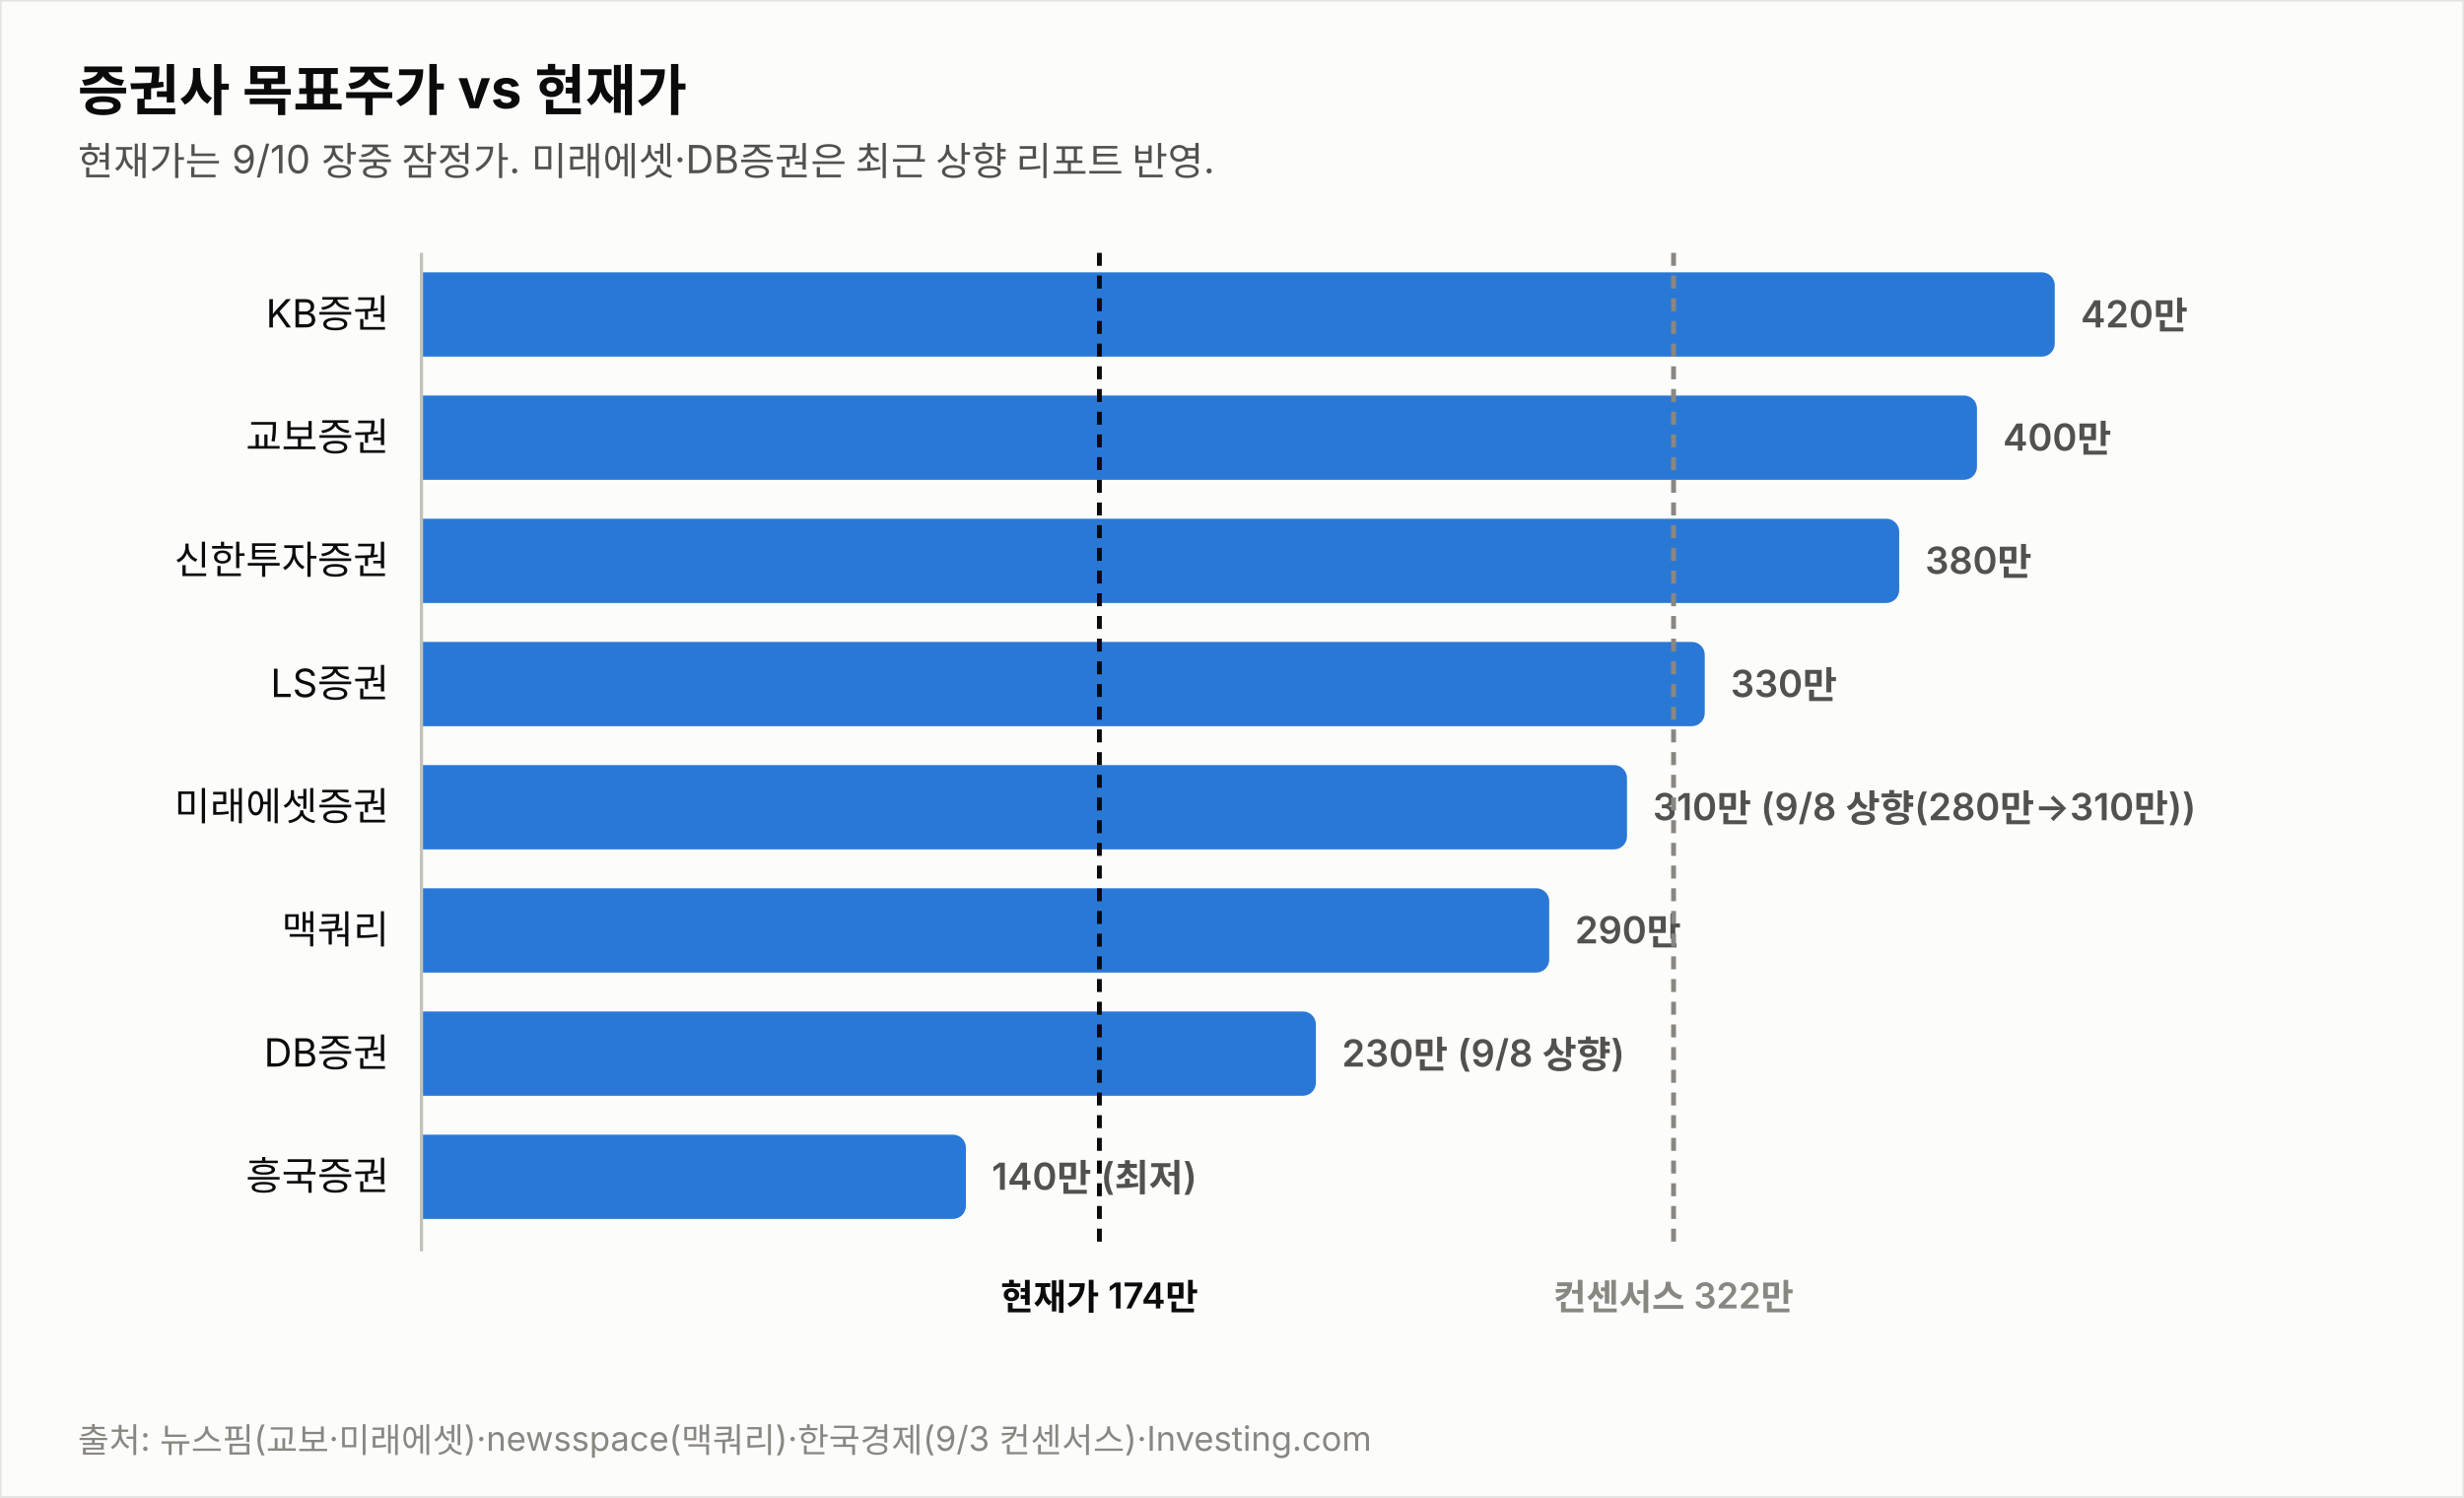
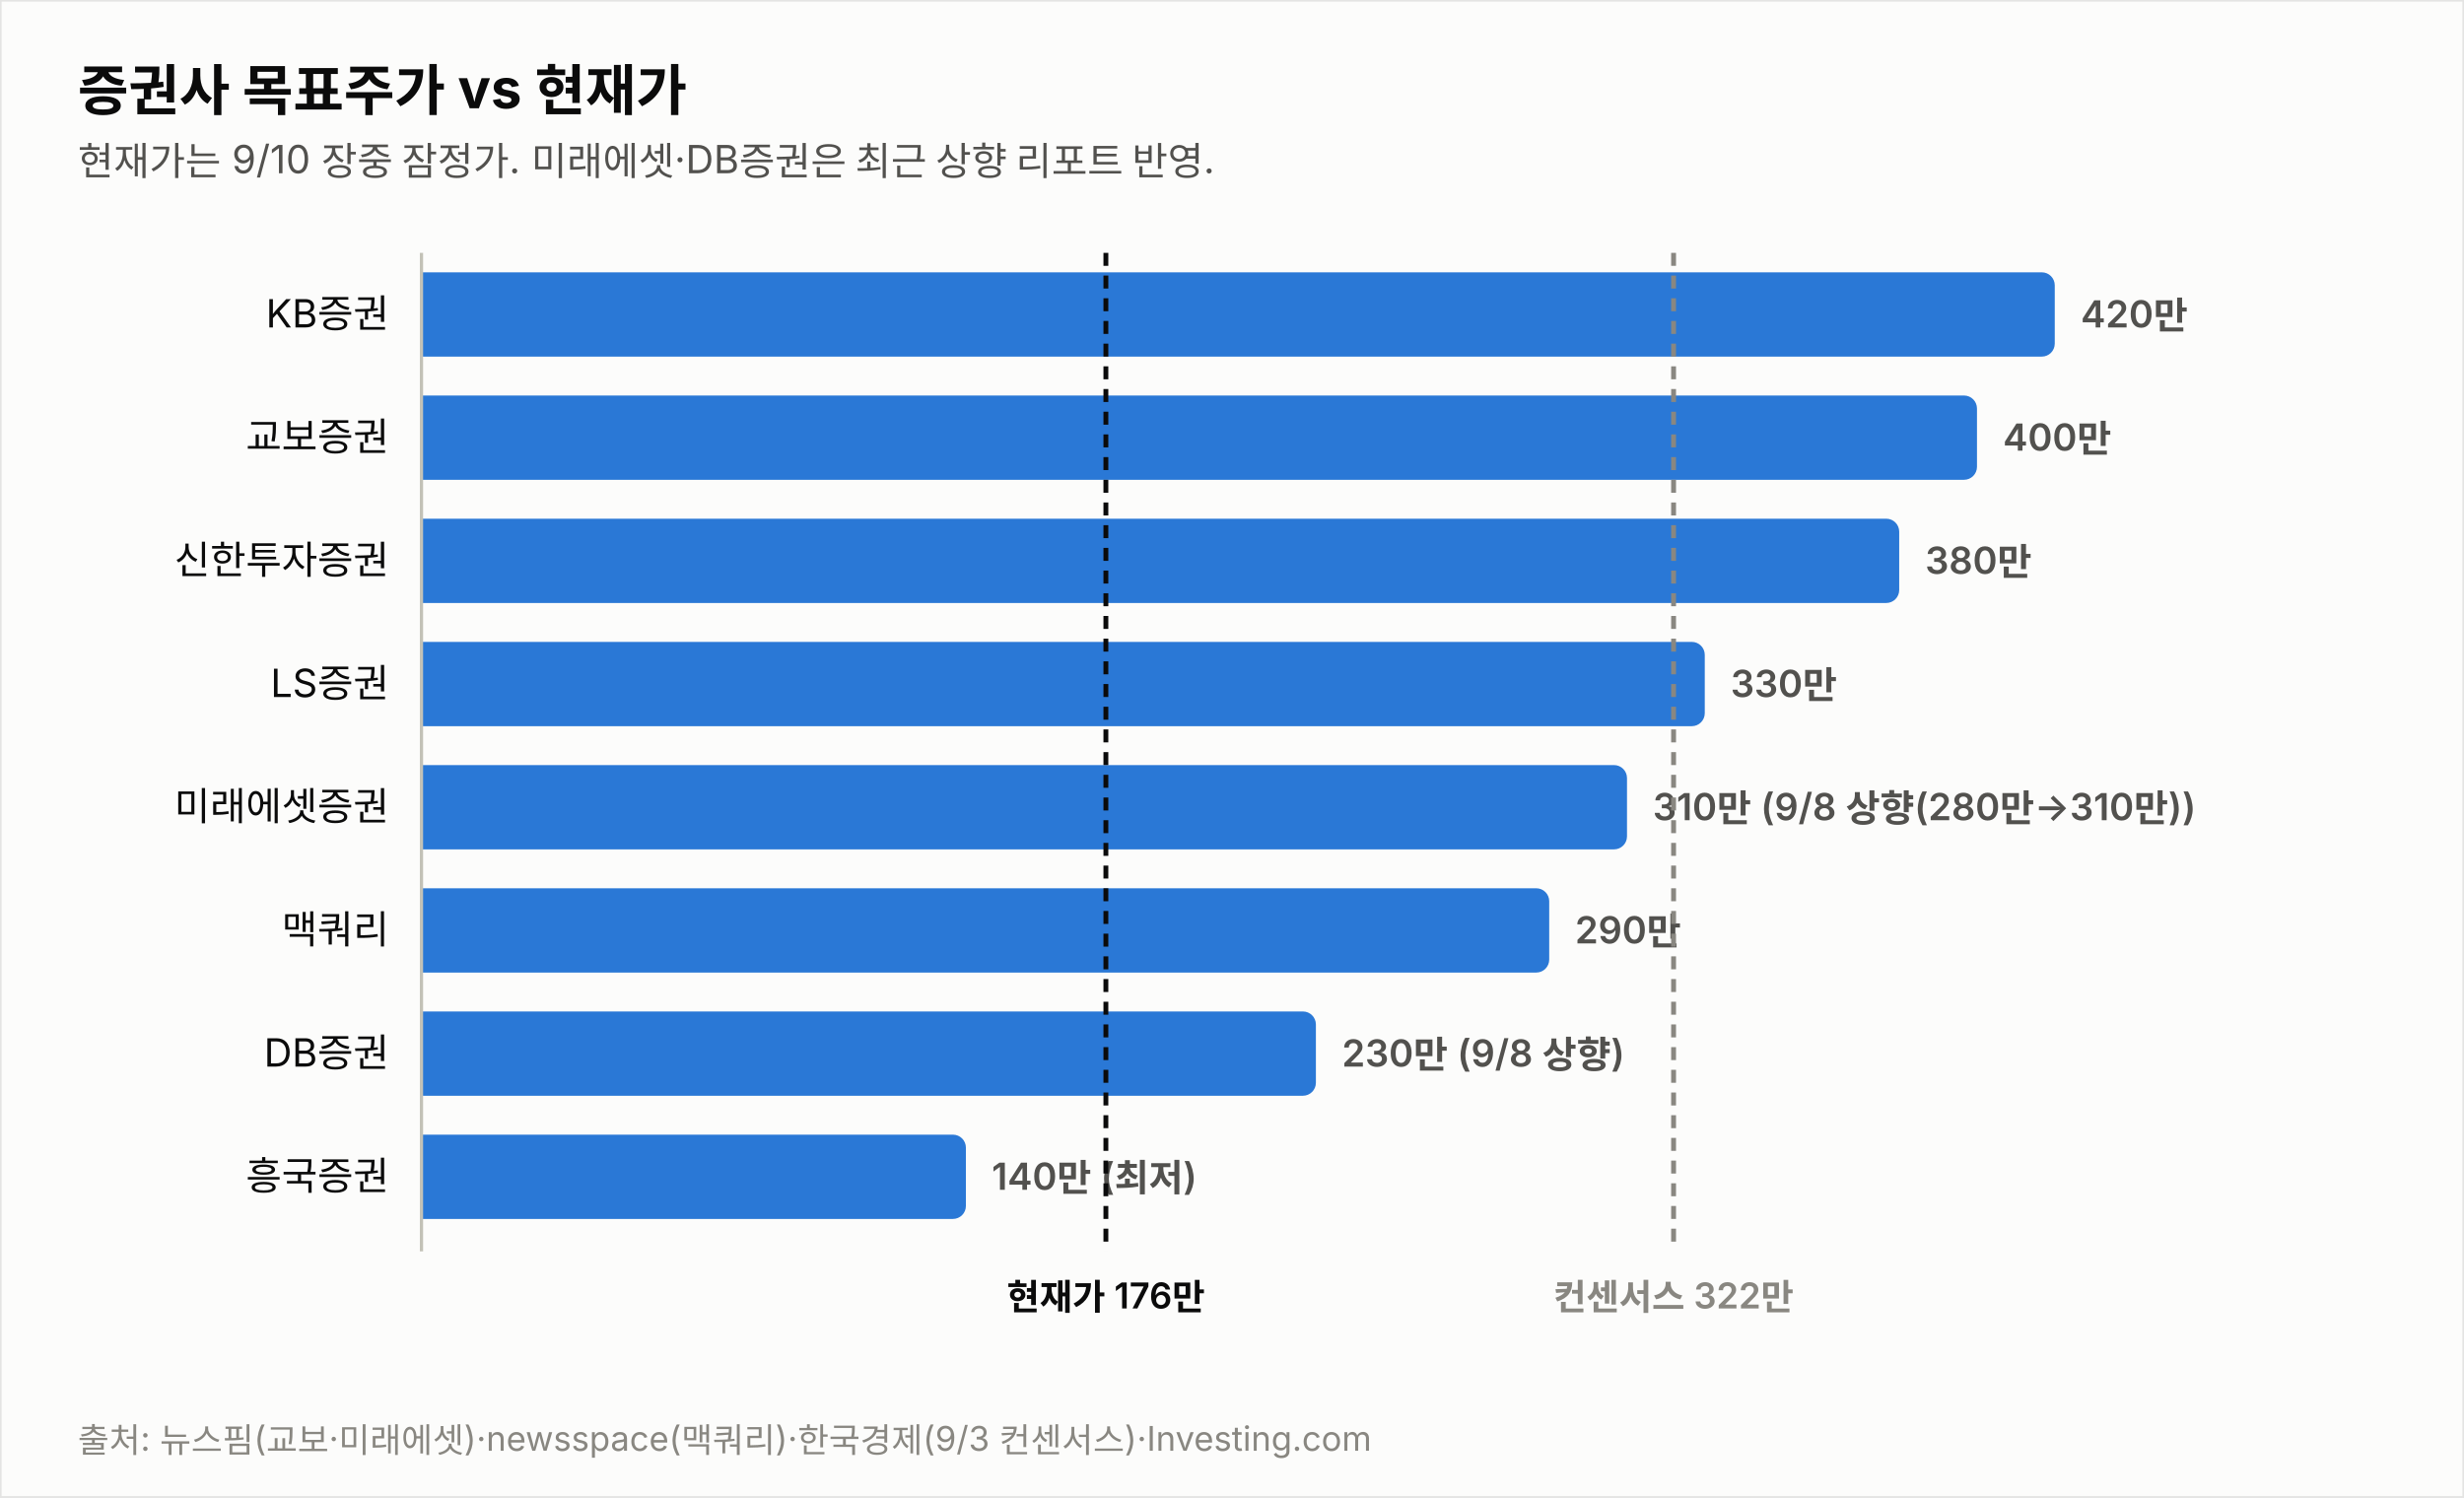
<svg xmlns="http://www.w3.org/2000/svg" width="760" height="462" viewBox="0 0 760 462" font-family="system-ui,-apple-system,&quot;Segoe UI&quot;,&quot;Malgun Gothic&quot;,&quot;Apple SD Gothic Neo&quot;,sans-serif">
  <rect width="760" height="462" fill="#fcfcfb" stroke="rgba(11,11,11,0.10)" />
  <text x="24" y="34" font-size="17" font-weight="700" fill="#0b0b0b">증권사 목표주가 vs 현재가</text>
  <text x="24" y="54" font-size="12" fill="#52514e">현재가는 9/10 장중 잠정가. 미래에셋·DB증권은 최근 상향 리포트 반영.</text>
  <text x="120" y="101.0" font-size="12" fill="#0b0b0b" text-anchor="end">KB증권</text>
  <path d="M130,84 h499.774 a4,4 0 0 1 4,4 v18 a4,4 0 0 1 -4,4 h-499.774 z" fill="#2a78d6" opacity="1.0" />
  <text x="641.8" y="101.0" font-size="11.5" font-weight="600" fill="#52514e" style="font-variant-numeric:tabular-nums">420만</text>
  <text x="120" y="139.0" font-size="12" fill="#0b0b0b" text-anchor="end">교보증권</text>
  <path d="M130,122 h475.784 a4,4 0 0 1 4,4 v18 a4,4 0 0 1 -4,4 h-475.784 z" fill="#2a78d6" opacity="1.0" />
  <text x="617.8" y="139.0" font-size="11.5" font-weight="600" fill="#52514e" style="font-variant-numeric:tabular-nums">400만</text>
  <text x="120" y="177.0" font-size="12" fill="#0b0b0b" text-anchor="end">신한투자증권</text>
  <path d="M130,160 h451.795 a4,4 0 0 1 4,4 v18 a4,4 0 0 1 -4,4 h-451.795 z" fill="#2a78d6" opacity="1.0" />
  <text x="593.8" y="177.0" font-size="11.5" font-weight="600" fill="#52514e" style="font-variant-numeric:tabular-nums">380만</text>
  <text x="120" y="215.0" font-size="12" fill="#0b0b0b" text-anchor="end">LS증권</text>
  <path d="M130,198 h391.822 a4,4 0 0 1 4,4 v18 a4,4 0 0 1 -4,4 h-391.822 z" fill="#2a78d6" opacity="1.0" />
  <text x="533.8" y="215.0" font-size="11.5" font-weight="600" fill="#52514e" style="font-variant-numeric:tabular-nums">330만</text>
  <text x="120" y="253.0" font-size="12" fill="#0b0b0b" text-anchor="end">미래에셋증권</text>
  <path d="M130,236 h367.833 a4,4 0 0 1 4,4 v18 a4,4 0 0 1 -4,4 h-367.833 z" fill="#2a78d6" opacity="1.0" />
  <text x="509.8" y="253.0" font-size="11.5" font-weight="600" fill="#52514e" style="font-variant-numeric:tabular-nums">310만 (9/8 상향(280만→310만))</text>
  <text x="120" y="291.0" font-size="12" fill="#0b0b0b" text-anchor="end">맥쿼리</text>
  <path d="M130,274 h343.844 a4,4 0 0 1 4,4 v18 a4,4 0 0 1 -4,4 h-343.844 z" fill="#2a78d6" opacity="1.0" />
  <text x="485.8" y="291.0" font-size="11.5" font-weight="600" fill="#52514e" style="font-variant-numeric:tabular-nums">290만</text>
  <text x="120" y="329.0" font-size="12" fill="#0b0b0b" text-anchor="end">DB증권</text>
  <path d="M130,312 h271.876 a4,4 0 0 1 4,4 v18 a4,4 0 0 1 -4,4 h-271.876 z" fill="#2a78d6" opacity="1.0" />
  <text x="413.9" y="329.0" font-size="11.5" font-weight="600" fill="#52514e" style="font-variant-numeric:tabular-nums">230만 (9/8 상향)</text>
  <text x="120" y="367.0" font-size="12" fill="#0b0b0b" text-anchor="end">흥국증권</text>
  <path d="M130,350 h163.925 a4,4 0 0 1 4,4 v18 a4,4 0 0 1 -4,4 h-163.925 z" fill="#2a78d6" opacity="1.0" />
  <text x="305.9" y="367.0" font-size="11.5" font-weight="600" fill="#52514e" style="font-variant-numeric:tabular-nums">140만 (최저)</text>
  <line x1="130" y1="78" x2="130" y2="386" stroke="#c3c2b7" stroke-width="1" />
-   <line x1="339.1" y1="78" x2="339.1" y2="386" stroke="#0b0b0b" stroke-width="1.5" stroke-dasharray="4 3" />
-   <text x="339.1" y="404" font-size="11" font-weight="600" fill="#0b0b0b" text-anchor="middle">현재가 174만</text>
+   <line x1="341.1" y1="78" x2="341.1" y2="386" stroke="#0b0b0b" stroke-width="1.5" stroke-dasharray="4 3" />
+   <text x="341.1" y="404" font-size="11" font-weight="600" fill="#0b0b0b" text-anchor="middle">현재가 176만</text>
  <line x1="516.2" y1="78" x2="516.2" y2="386" stroke="#898781" stroke-width="1.5" stroke-dasharray="4 3" />
  <text x="516.2" y="404" font-size="11" font-weight="600" fill="#898781" text-anchor="middle">컨센서스 322만</text>
  <text x="24" y="448" font-size="10.5" fill="#898781">출처: 뉴스핌(교보·미래에셋)·newsspace(맥쿼리)·한국경제(9/3 컨센서스)·Investing.com</text>
</svg>
